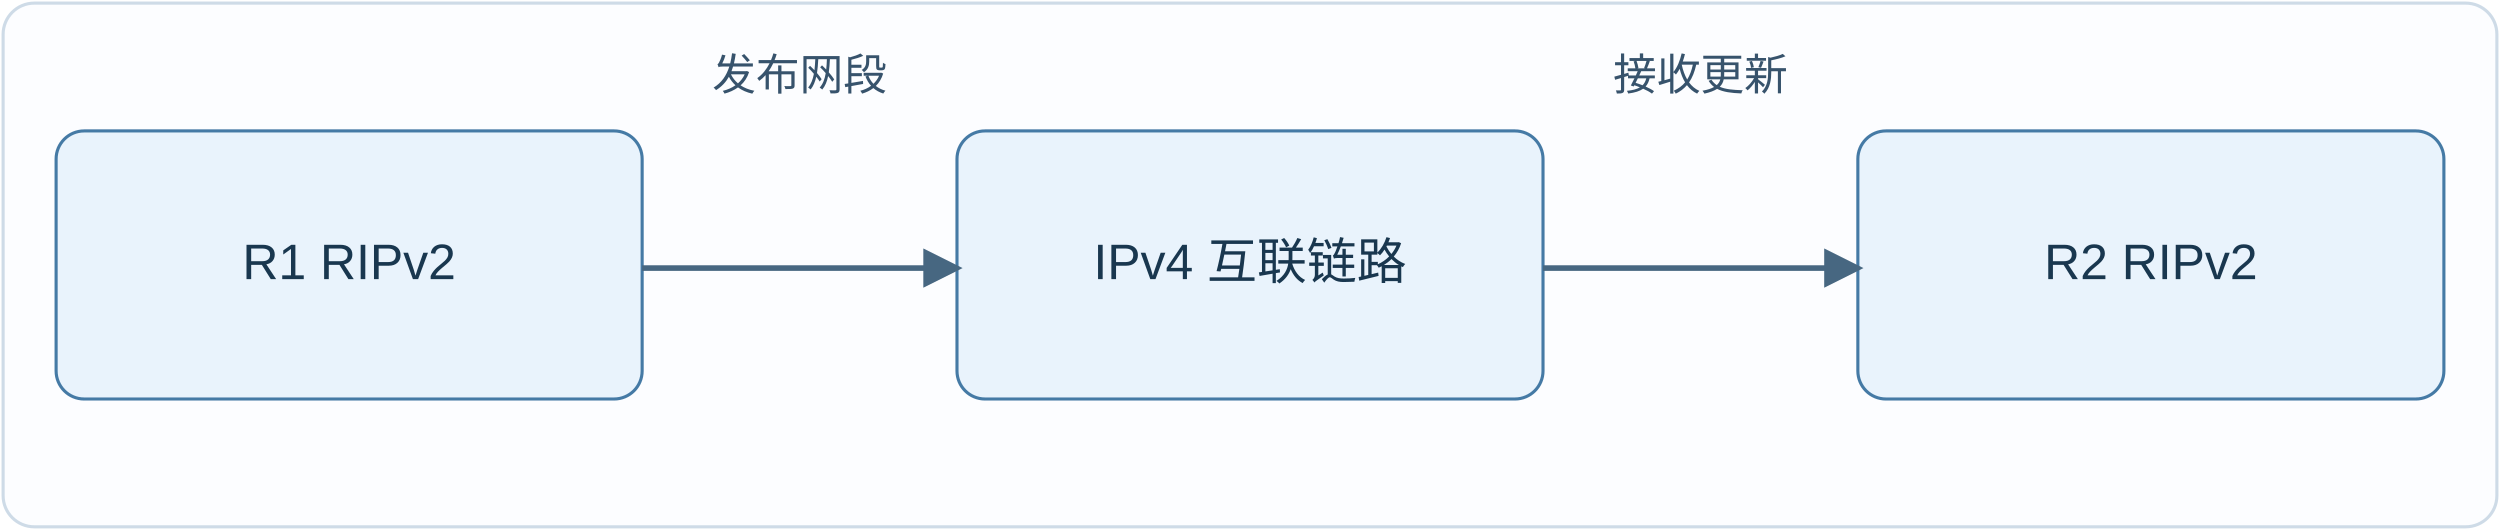
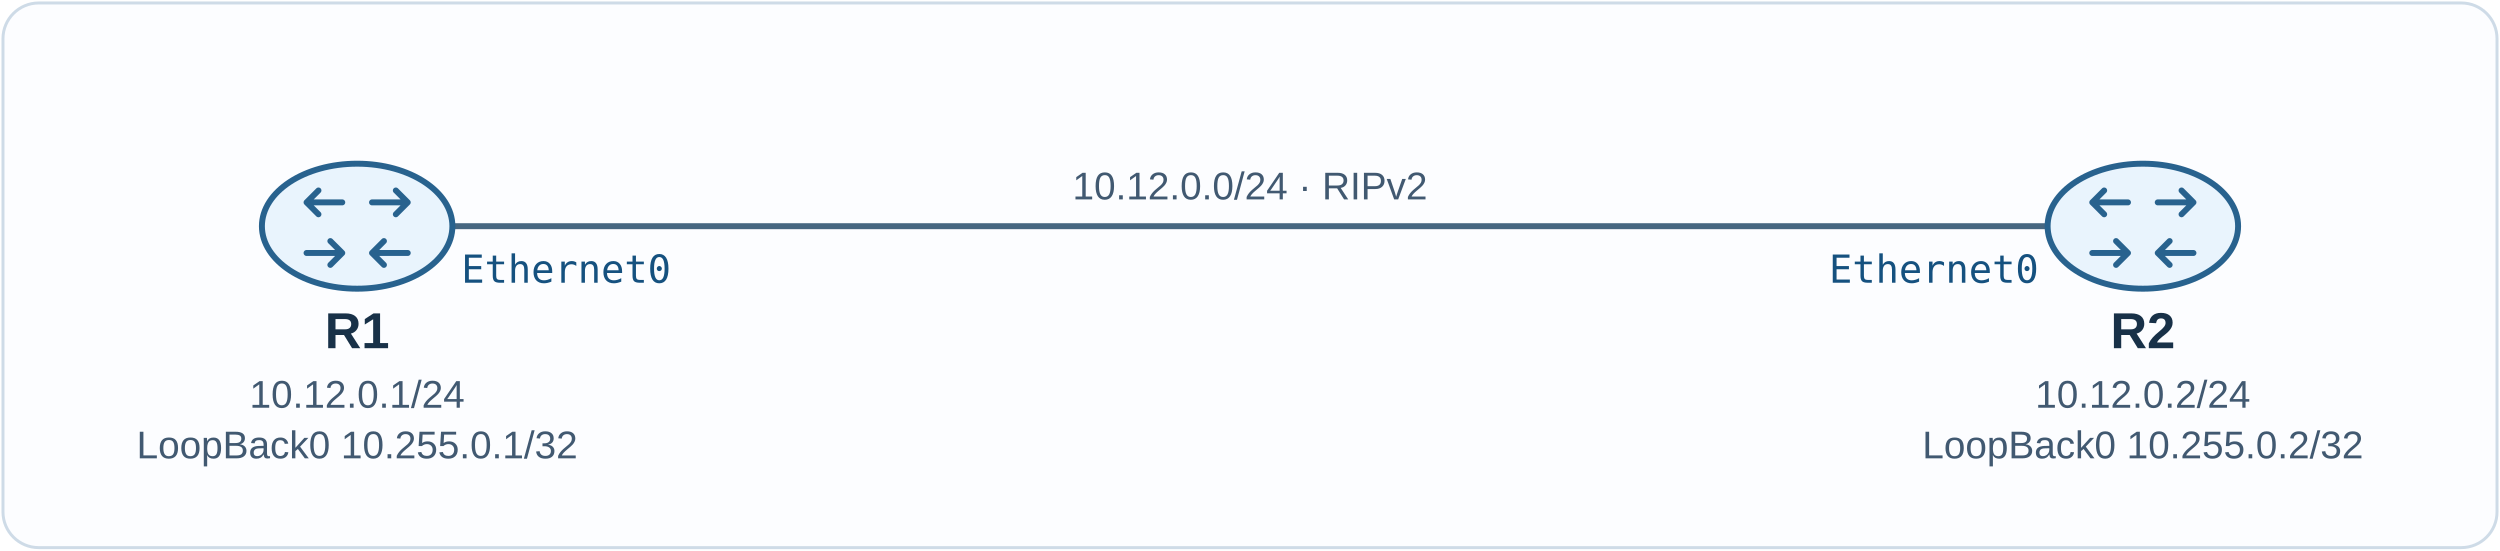
- <svg xmlns="http://www.w3.org/2000/svg" viewBox="0 0 802 170" role="img" aria-labelledby="label">
-   <defs>
-     <marker id="arrow" markerWidth="7" markerHeight="7" refX="6" refY="3.5" orient="auto">
-       <path d="M 0 0 L 7 3.5 L 0 7 Z" fill="#476781" />
-     </marker>
-   </defs>
-   <rect x="1" y="1" width="800" height="168" rx="10" fill="#fcfdff" stroke="#cedbe7" />
-   <g font-family="Arial, Microsoft YaHei, PingFang SC, sans-serif" text-anchor="middle" dominant-baseline="middle">
-     <rect x="18" y="42" width="188" height="86" rx="9" fill="#e9f3fc" stroke="#457aa5" />
-     <text x="112" y="85" font-size="16" fill="#19374f">R1 RIPv2</text>
-     <rect x="307" y="42" width="188" height="86" rx="9" fill="#e9f3fc" stroke="#457aa5" />
-     <text x="401" y="85" font-size="16" fill="#19374f">IPv4 互联链路</text>
-     <rect x="596" y="42" width="188" height="86" rx="9" fill="#e9f3fc" stroke="#457aa5" />
-     <text x="690" y="85" font-size="16" fill="#19374f">R2 RIPv2</text>
-     <path d="M 206 86 L 307 86" stroke="#476781" stroke-width="1.8" marker-end="url(#arrow)" fill="none" />
-     <text x="256.5" y="24" font-size="14" fill="#37536c">发布网段</text>
-     <path d="M 495 86 L 596 86" stroke="#476781" stroke-width="1.8" marker-end="url(#arrow)" fill="none" />
-     <text x="545.5" y="24" font-size="14" fill="#37536c">接收更新</text>
+ <svg xmlns="http://www.w3.org/2000/svg" viewBox="0 0 840 185" role="img" aria-labelledby="label">
+   <style>text{font:14px Arial,'Microsoft YaHei','PingFang SC',sans-serif;fill:#183148}.name{font-size:17px;font-weight:700}.port{font:13px Consolas,monospace;fill:#15517f}.note{font-size:13px;fill:#415971}.device{fill:#e9f4fd;stroke:#28628e;stroke-width:2}.symbol{fill:none;stroke:#28628e;stroke-width:2;stroke-linecap:round;stroke-linejoin:round}.wire{fill:none;stroke:#476781;stroke-width:2}.logical{stroke:#30768f;stroke-dasharray:7 5}</style>
+   <rect x="1" y="1" width="838" height="183" rx="12" fill="#fcfdff" stroke="#cedbe7" />
+   <path class="wire" d="M147 76 L693 76" />
+   <text x="420" y="67" text-anchor="middle" class="note">10.12.0.0/24 · RIPv2</text>
+   <text x="155" y="95" text-anchor="start" class="port">Ethernet0</text>
+   <text x="685" y="95" text-anchor="end" class="port">Ethernet0</text>
+   <g transform="translate(120 76)">
+     <ellipse class="device" cx="0" cy="0" rx="32" ry="21" />
+     <path class="symbol" d="M-17 -8h12m-12 0 4-4m-4 4 4 4M17 -8H5m12 0-4-4m4 4-4 4M-5 9h-12m12 0-4-4m4 4-4 4M5 9h12m-12 0 4-4m-4 4 4 4" />
  </g>
+   <text x="120" y="117" text-anchor="middle" class="name">R1</text>
+   <text x="120" y="137" text-anchor="middle" class="note">10.12.0.1/24</text>
+   <text x="120" y="154" text-anchor="middle" class="note">LoopBack0 10.255.0.1/32</text>
+   <g transform="translate(720 76)">
+     <ellipse class="device" cx="0" cy="0" rx="32" ry="21" />
+     <path class="symbol" d="M-17 -8h12m-12 0 4-4m-4 4 4 4M17 -8H5m12 0-4-4m4 4-4 4M-5 9h-12m12 0-4-4m4 4-4 4M5 9h12m-12 0 4-4m-4 4 4 4" />
+   </g>
+   <text x="720" y="117" text-anchor="middle" class="name">R2</text>
+   <text x="720" y="137" text-anchor="middle" class="note">10.12.0.2/24</text>
+   <text x="720" y="154" text-anchor="middle" class="note">LoopBack0 10.255.0.2/32</text>
</svg>
